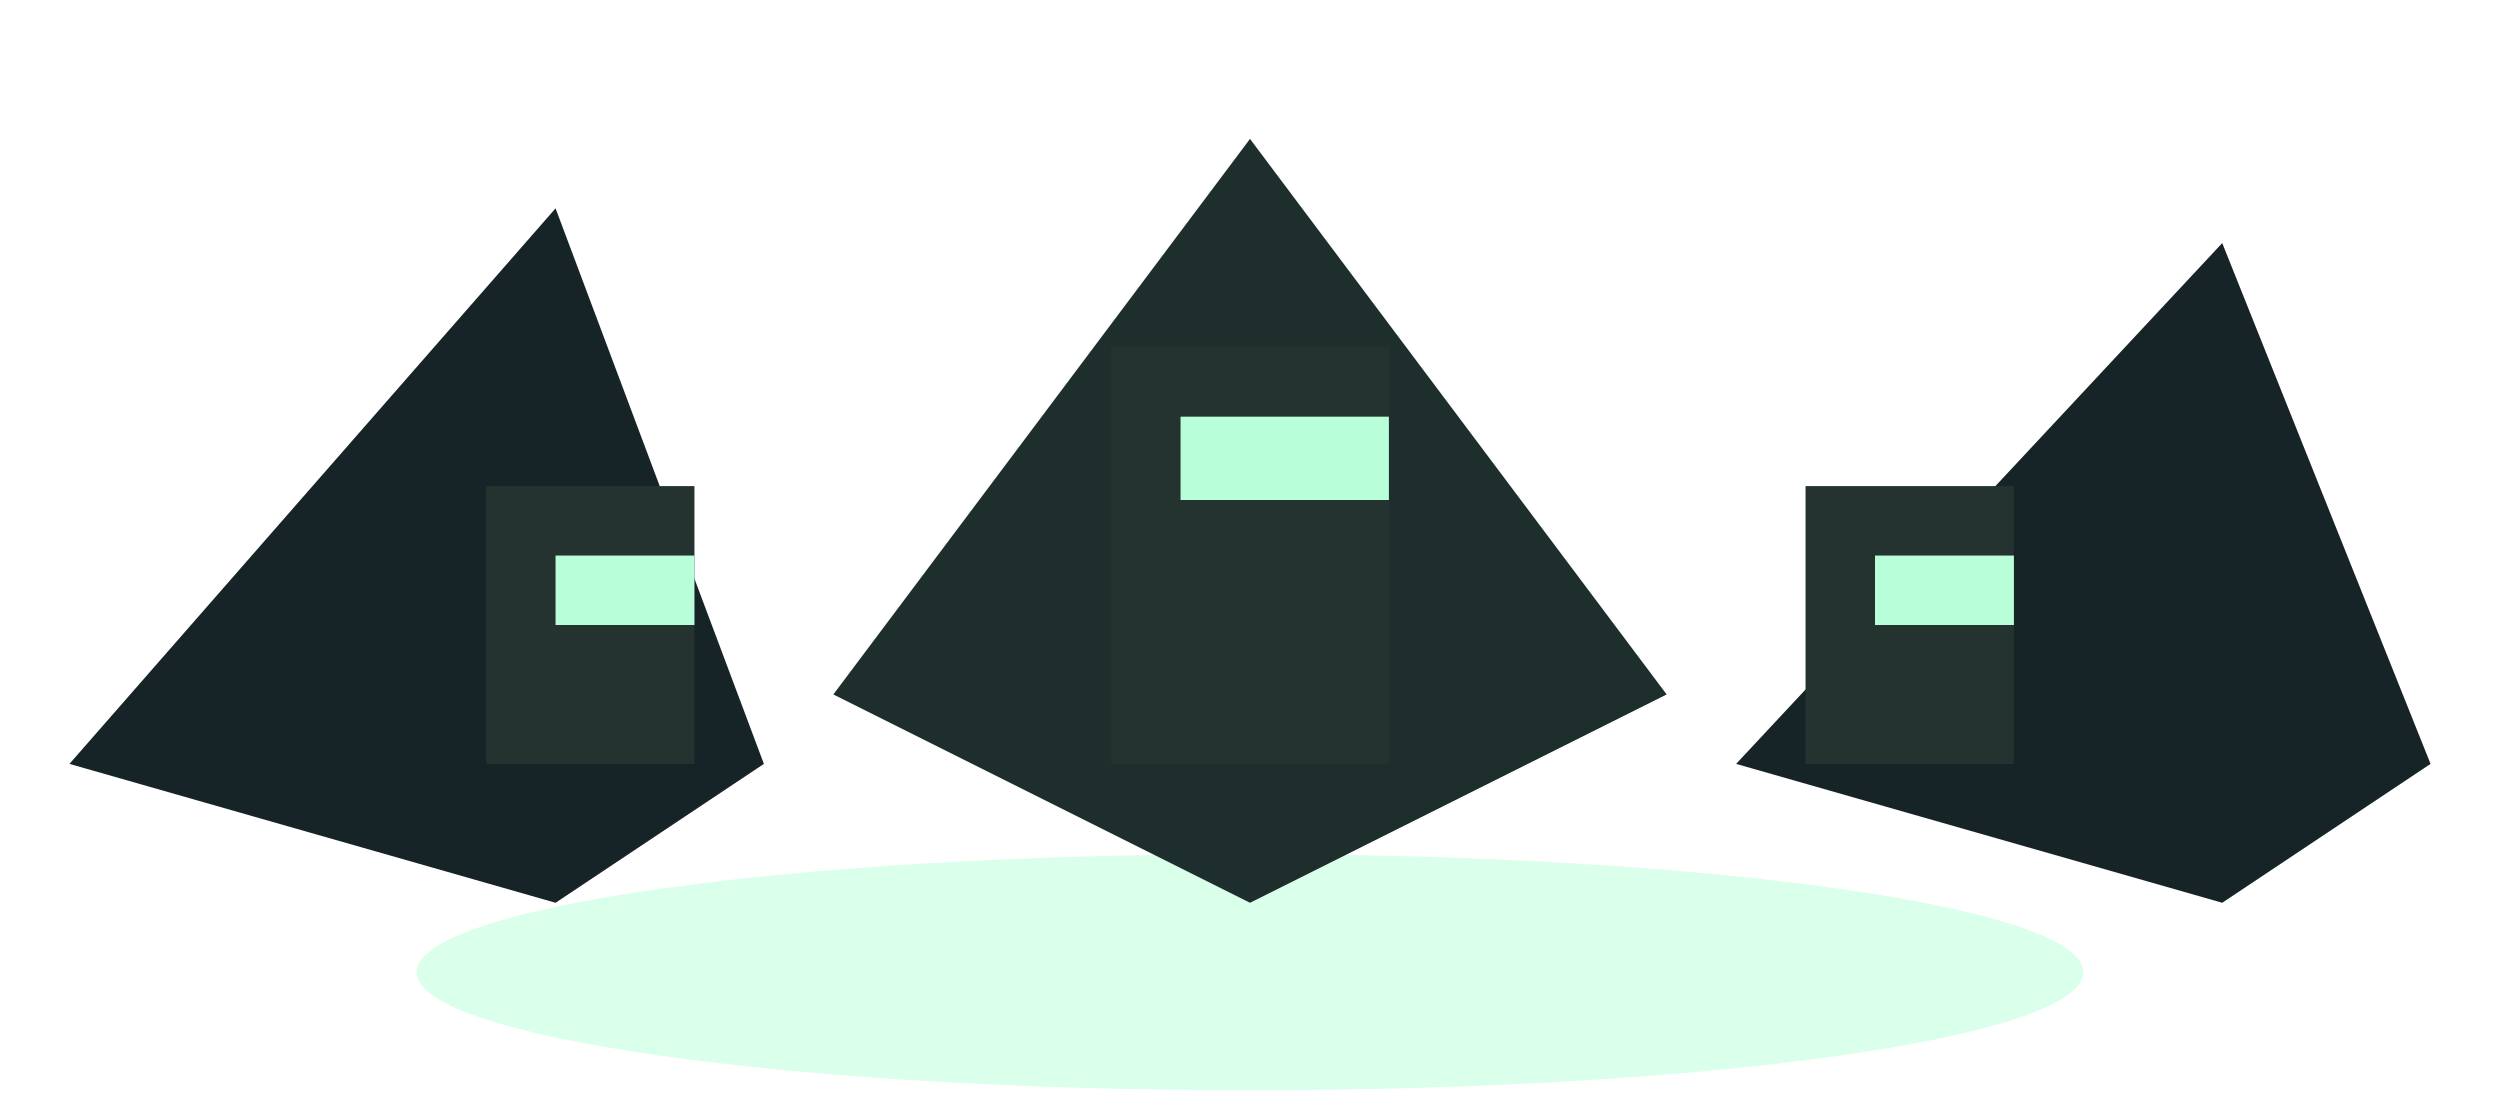
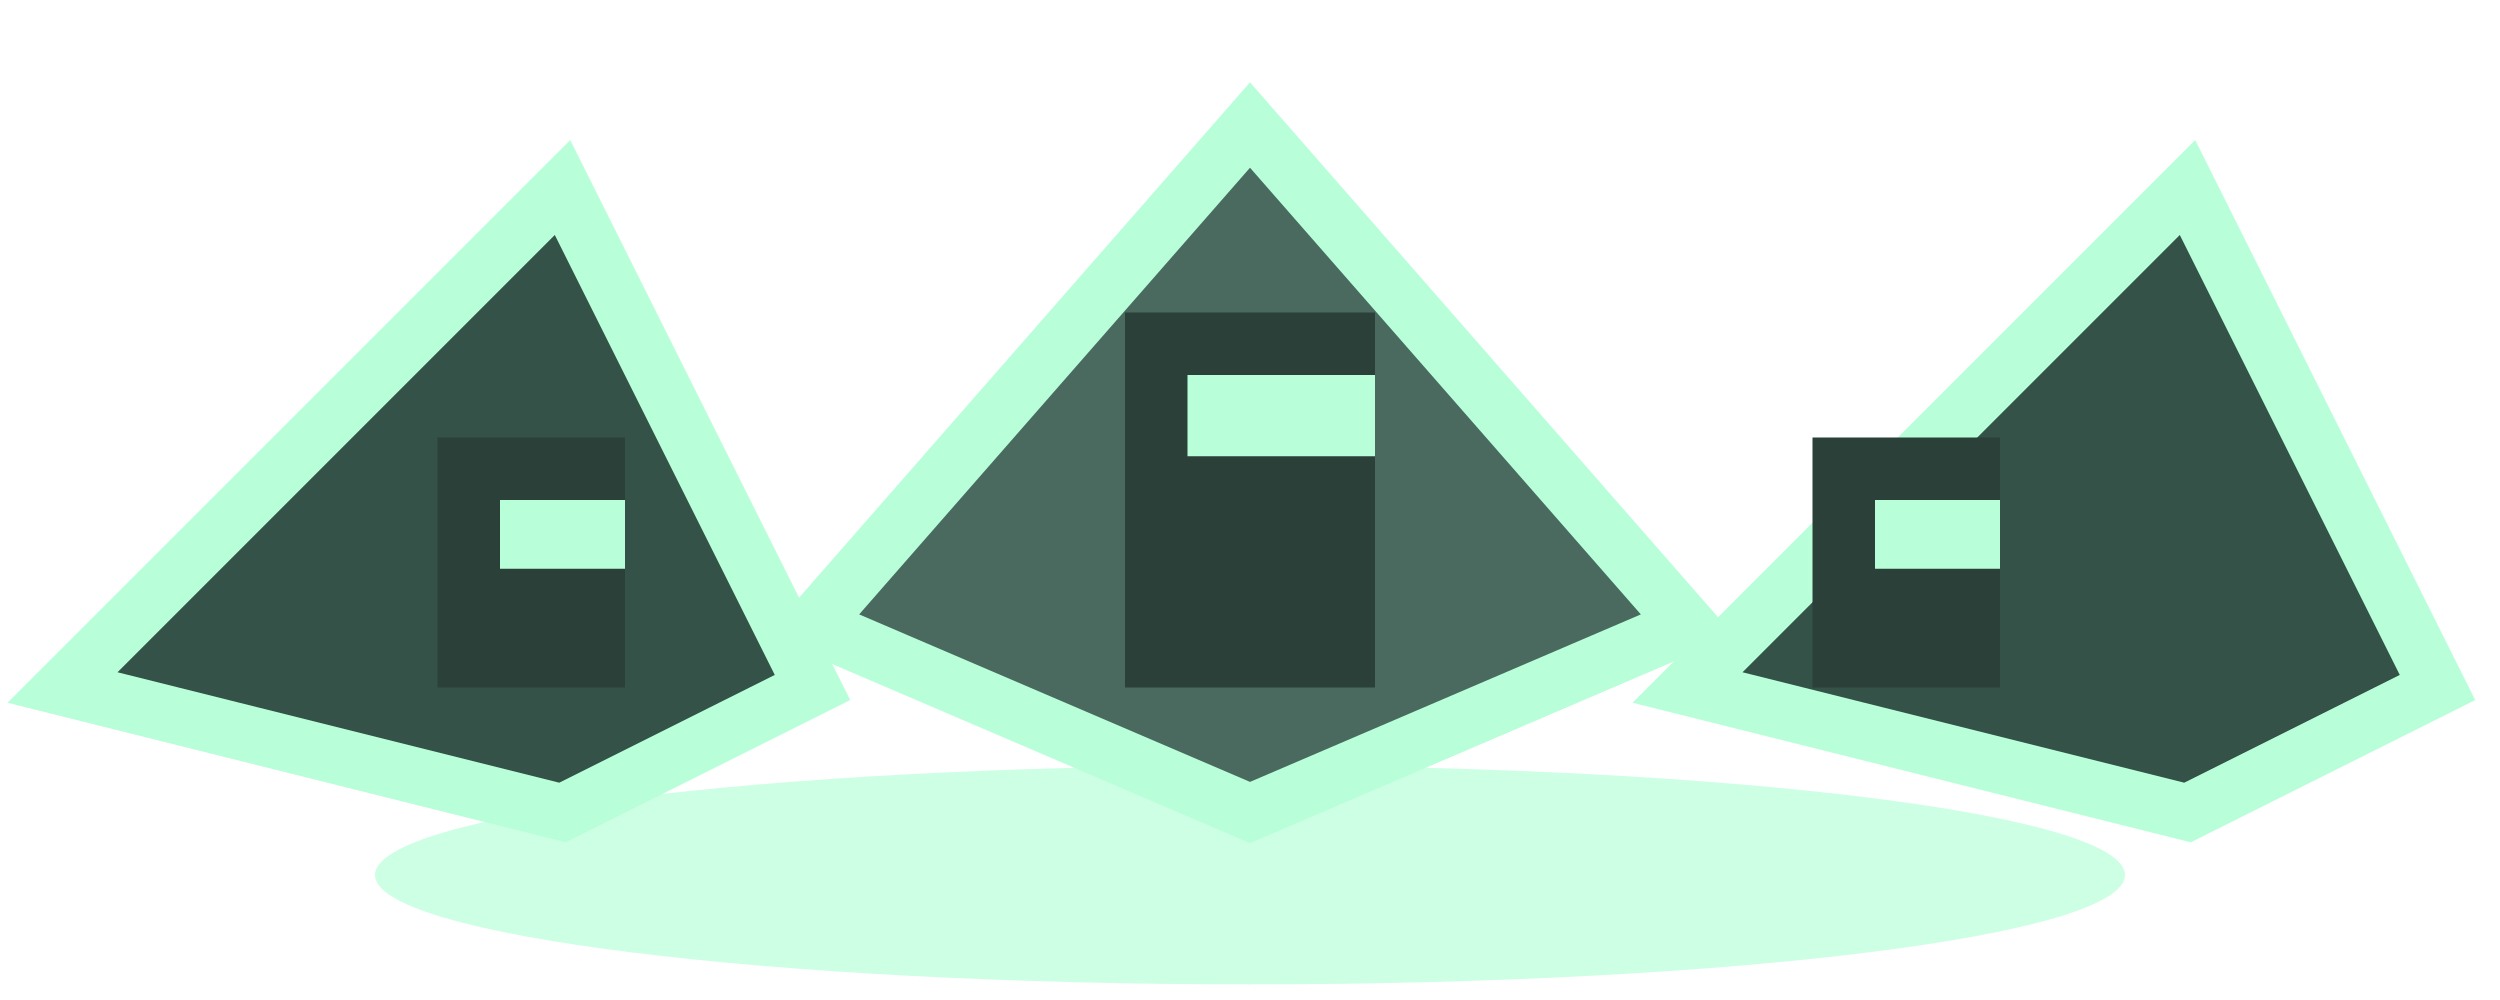
- <svg xmlns="http://www.w3.org/2000/svg" width="72" height="32" viewBox="0 0 72 32" fill="none">
-   <ellipse cx="36" cy="28" rx="24" ry="3.4" fill="#b8ffd9" opacity=".52" />
-   <path d="M2 22 L16 6 L22 22 L16 26 Z" fill="#172427" />
-   <path d="M24 20 L36 4 L48 20 L36 26 Z" fill="#1e2e2c" />
-   <path d="M50 22 L64 7 L70 22 L64 26 Z" fill="#172427" />
-   <path d="M14 14h6v8H14Z M32 10h8v12h-8Z M52 14h6v8h-6Z" fill="#243230" />
-   <rect x="16" y="16" width="4" height="2" fill="#b8ffd9" />
-   <rect x="34" y="12" width="6" height="2.4" fill="#b8ffd9" />
-   <rect x="54" y="16" width="4" height="2" fill="#b8ffd9" />
+ <svg xmlns="http://www.w3.org/2000/svg" width="80" height="32" viewBox="0 0 80 32" fill="none">
+   <ellipse cx="40" cy="28" rx="28" ry="3.5" fill="#b8ffd9" opacity=".72" />
+   <path d="M2 22 L18 6 L26 22 L18 26 Z" fill="#345248" stroke="#b8ffd9" stroke-width="1.8" />
+   <path d="M26 20 L40 4 L54 20 L40 26 Z" fill="#4a6a60" stroke="#b8ffd9" stroke-width="1.8" />
+   <path d="M54 22 L70 6 L78 22 L70 26 Z" fill="#345248" stroke="#b8ffd9" stroke-width="1.8" />
+   <rect x="14" y="14" width="6" height="8" fill="#2a4038" />
+   <rect x="36" y="10" width="8" height="12" fill="#2a4038" />
+   <rect x="58" y="14" width="6" height="8" fill="#2a4038" />
+   <rect x="16" y="16" width="4" height="2.2" fill="#b8ffd9" />
+   <rect x="38" y="12" width="6" height="2.6" fill="#b8ffd9" />
+   <rect x="60" y="16" width="4" height="2.2" fill="#b8ffd9" />
</svg>
